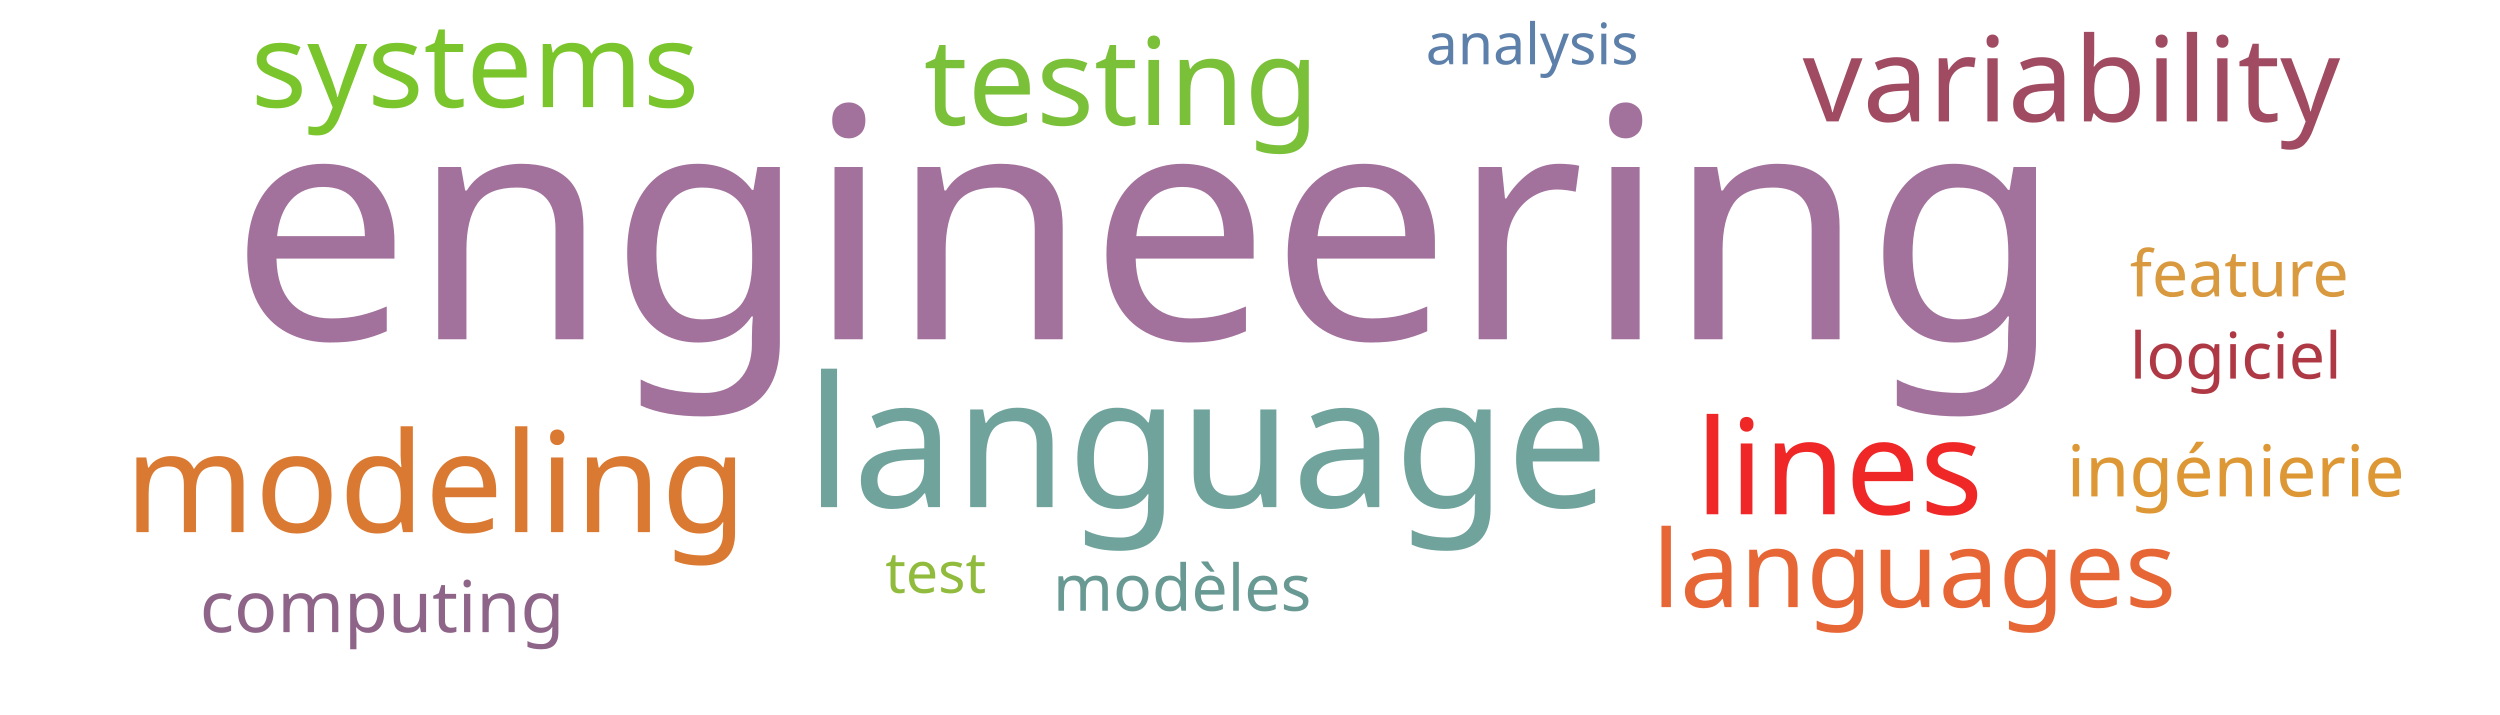
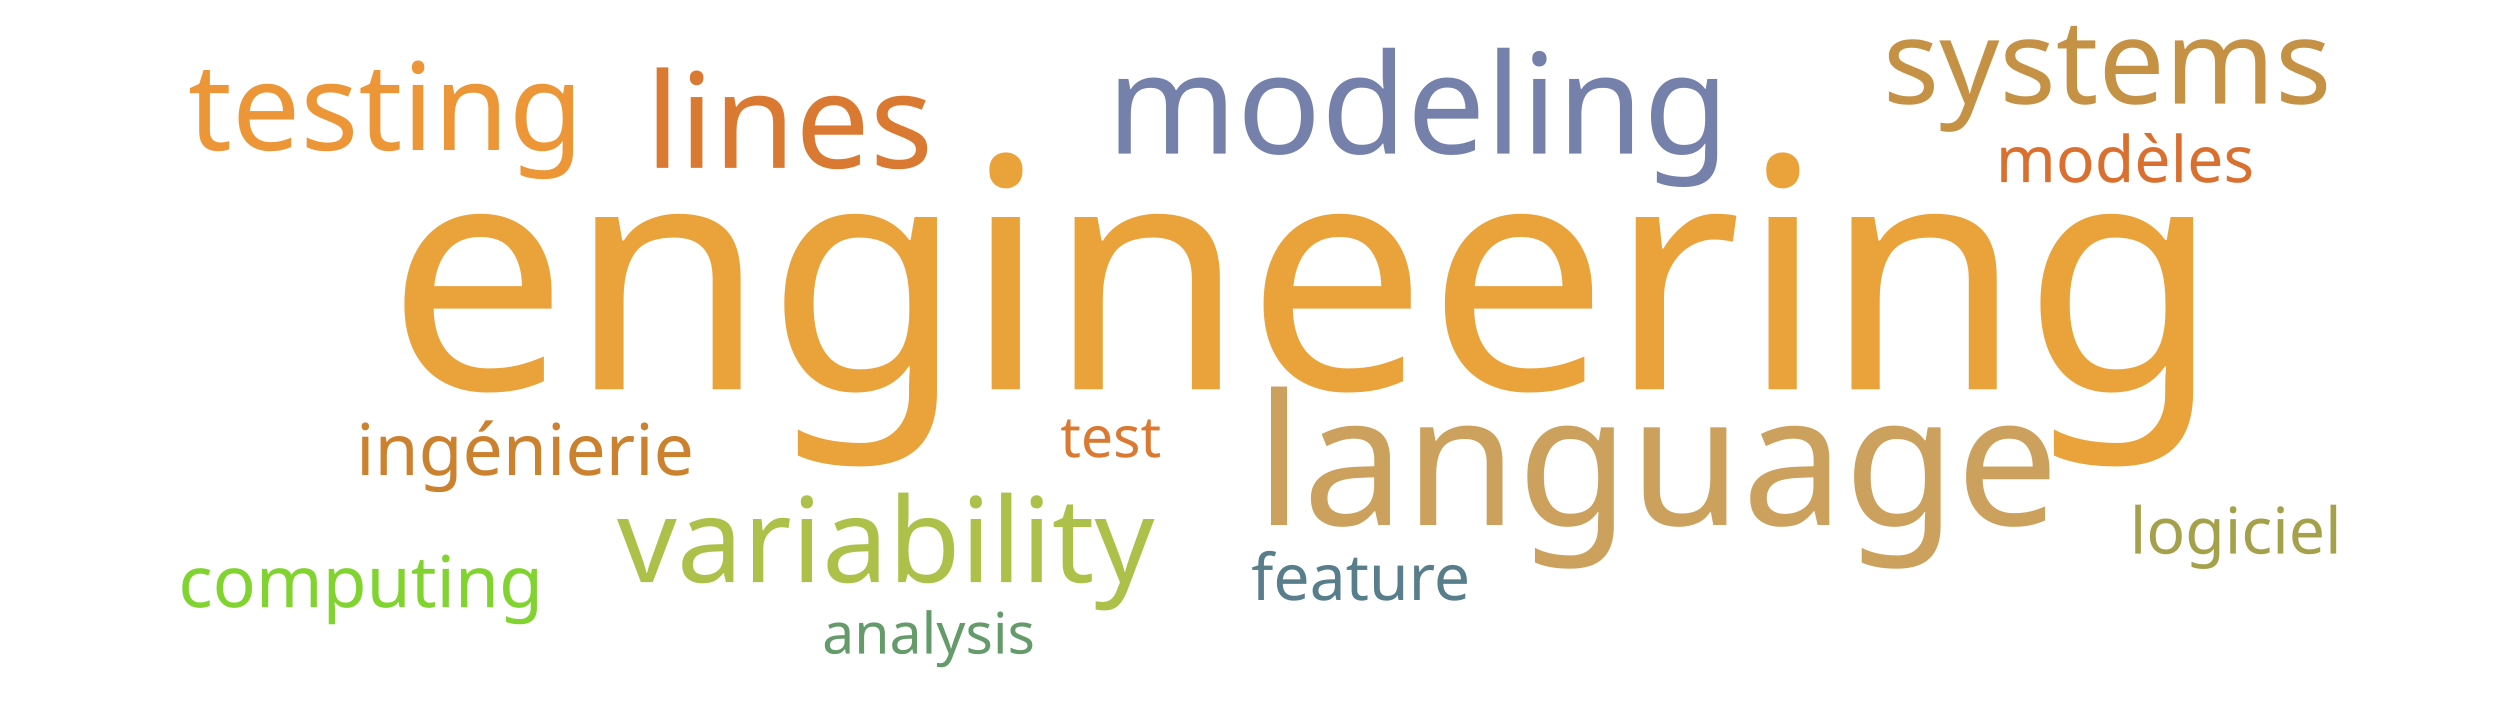
<svg xmlns="http://www.w3.org/2000/svg" width="700" height="200">
  <g transform="translate(350, 100)">
-     <text text-anchor="middle" style="font-family: Impact; font-size: 90px; fill: #a2729c" transform="translate(-29,-5)rotate(0)">engineering</text>
-     <text text-anchor="middle" style="font-family: Impact; font-size: 51px; fill: #6fa39c" transform="translate(-12,42)rotate(0)">language</text>
-     <text text-anchor="middle" style="font-family: Impact; font-size: 39px; fill: #da7931" transform="translate(-228,49)rotate(0)">modeling</text>
-     <text text-anchor="middle" style="font-family: Impact; font-size: 37px; fill: #ef2727" transform="translate(165,44)rotate(0)">lines</text>
-     <text text-anchor="middle" style="font-family: Impact; font-size: 34px; fill: #7bc039" transform="translate(-36,-65)rotate(0)">testing</text>
-     <text text-anchor="middle" style="font-family: Impact; font-size: 33px; fill: #a04b62" transform="translate(230,-66)rotate(0)">variability</text>
-     <text text-anchor="middle" style="font-family: Impact; font-size: 33px; fill: #7ac52c" transform="translate(-217,-70)rotate(0)">systems</text>
-     <text text-anchor="middle" style="font-family: Impact; font-size: 30px; fill: #e76635" transform="translate(186,70)rotate(0)">languages</text>
-     <text text-anchor="middle" style="font-family: Impact; font-size: 20px; fill: #dd9735" transform="translate(276,39)rotate(0)">ingénierie</text>
-     <text text-anchor="middle" style="font-family: Impact; font-size: 20px; fill: #8e6488" transform="translate(-243,77)rotate(0)">computing</text>
-     <text text-anchor="middle" style="font-family: Impact; font-size: 18px; fill: #689993" transform="translate(-19,71)rotate(0)">modèles</text>
-     <text text-anchor="middle" style="font-family: Impact; font-size: 18px; fill: #af3845" transform="translate(276,6)rotate(0)">logiciel</text>
-     <text text-anchor="middle" style="font-family: Impact; font-size: 18px; fill: #d8993f" transform="translate(277,-17)rotate(0)">feature</text>
-     <text text-anchor="middle" style="font-family: Impact; font-size: 16px; fill: #5c80aa" transform="translate(79,-82)rotate(0)">analysis</text>
-     <text text-anchor="middle" style="font-family: Impact; font-size: 16px; fill: #91bb3c" transform="translate(-88,66)rotate(0)">test</text>
+     <text text-anchor="middle" style="font-family: Impact; font-size: 90px; fill: #eaa23b" transform="translate(15,9)rotate(0)">engineering</text>
+     <text text-anchor="middle" style="font-family: Impact; font-size: 51px; fill: #cba15d" transform="translate(114,47)rotate(0)">language</text>
+     <text text-anchor="middle" style="font-family: Impact; font-size: 39px; fill: #7581ab" transform="translate(47,-57)rotate(0)">modeling</text>
+     <text text-anchor="middle" style="font-family: Impact; font-size: 37px; fill: #da7931" transform="translate(-129,-53)rotate(0)">lines</text>
+     <text text-anchor="middle" style="font-family: Impact; font-size: 34px; fill: #ec9637" transform="translate(-242,-58)rotate(0)">testing</text>
+     <text text-anchor="middle" style="font-family: Impact; font-size: 33px; fill: #adc14a" transform="translate(-102,63)rotate(0)">variability</text>
+     <text text-anchor="middle" style="font-family: Impact; font-size: 33px; fill: #c59145" transform="translate(240,-71)rotate(0)">systems</text>
+     <text text-anchor="middle" style="font-family: Impact; font-size: 20px; fill: #cc812f" transform="translate(-203,33)rotate(0)">ingénierie</text>
+     <text text-anchor="middle" style="font-family: Impact; font-size: 20px; fill: #81d32f" transform="translate(-249,70)rotate(0)">computing</text>
+     <text text-anchor="middle" style="font-family: Impact; font-size: 18px; fill: #d9702f" transform="translate(245,-49)rotate(0)">modèles</text>
+     <text text-anchor="middle" style="font-family: Impact; font-size: 18px; fill: #a5a14a" transform="translate(276,55)rotate(0)">logiciel</text>
+     <text text-anchor="middle" style="font-family: Impact; font-size: 18px; fill: #587e8c" transform="translate(31,68)rotate(0)">feature</text>
+     <text text-anchor="middle" style="font-family: Impact; font-size: 16px; fill: #659b6b" transform="translate(-90,83)rotate(0)">analysis</text>
+     <text text-anchor="middle" style="font-family: Impact; font-size: 16px; fill: #da7931" transform="translate(-39,28)rotate(0)">test</text>
  </g>
</svg>
